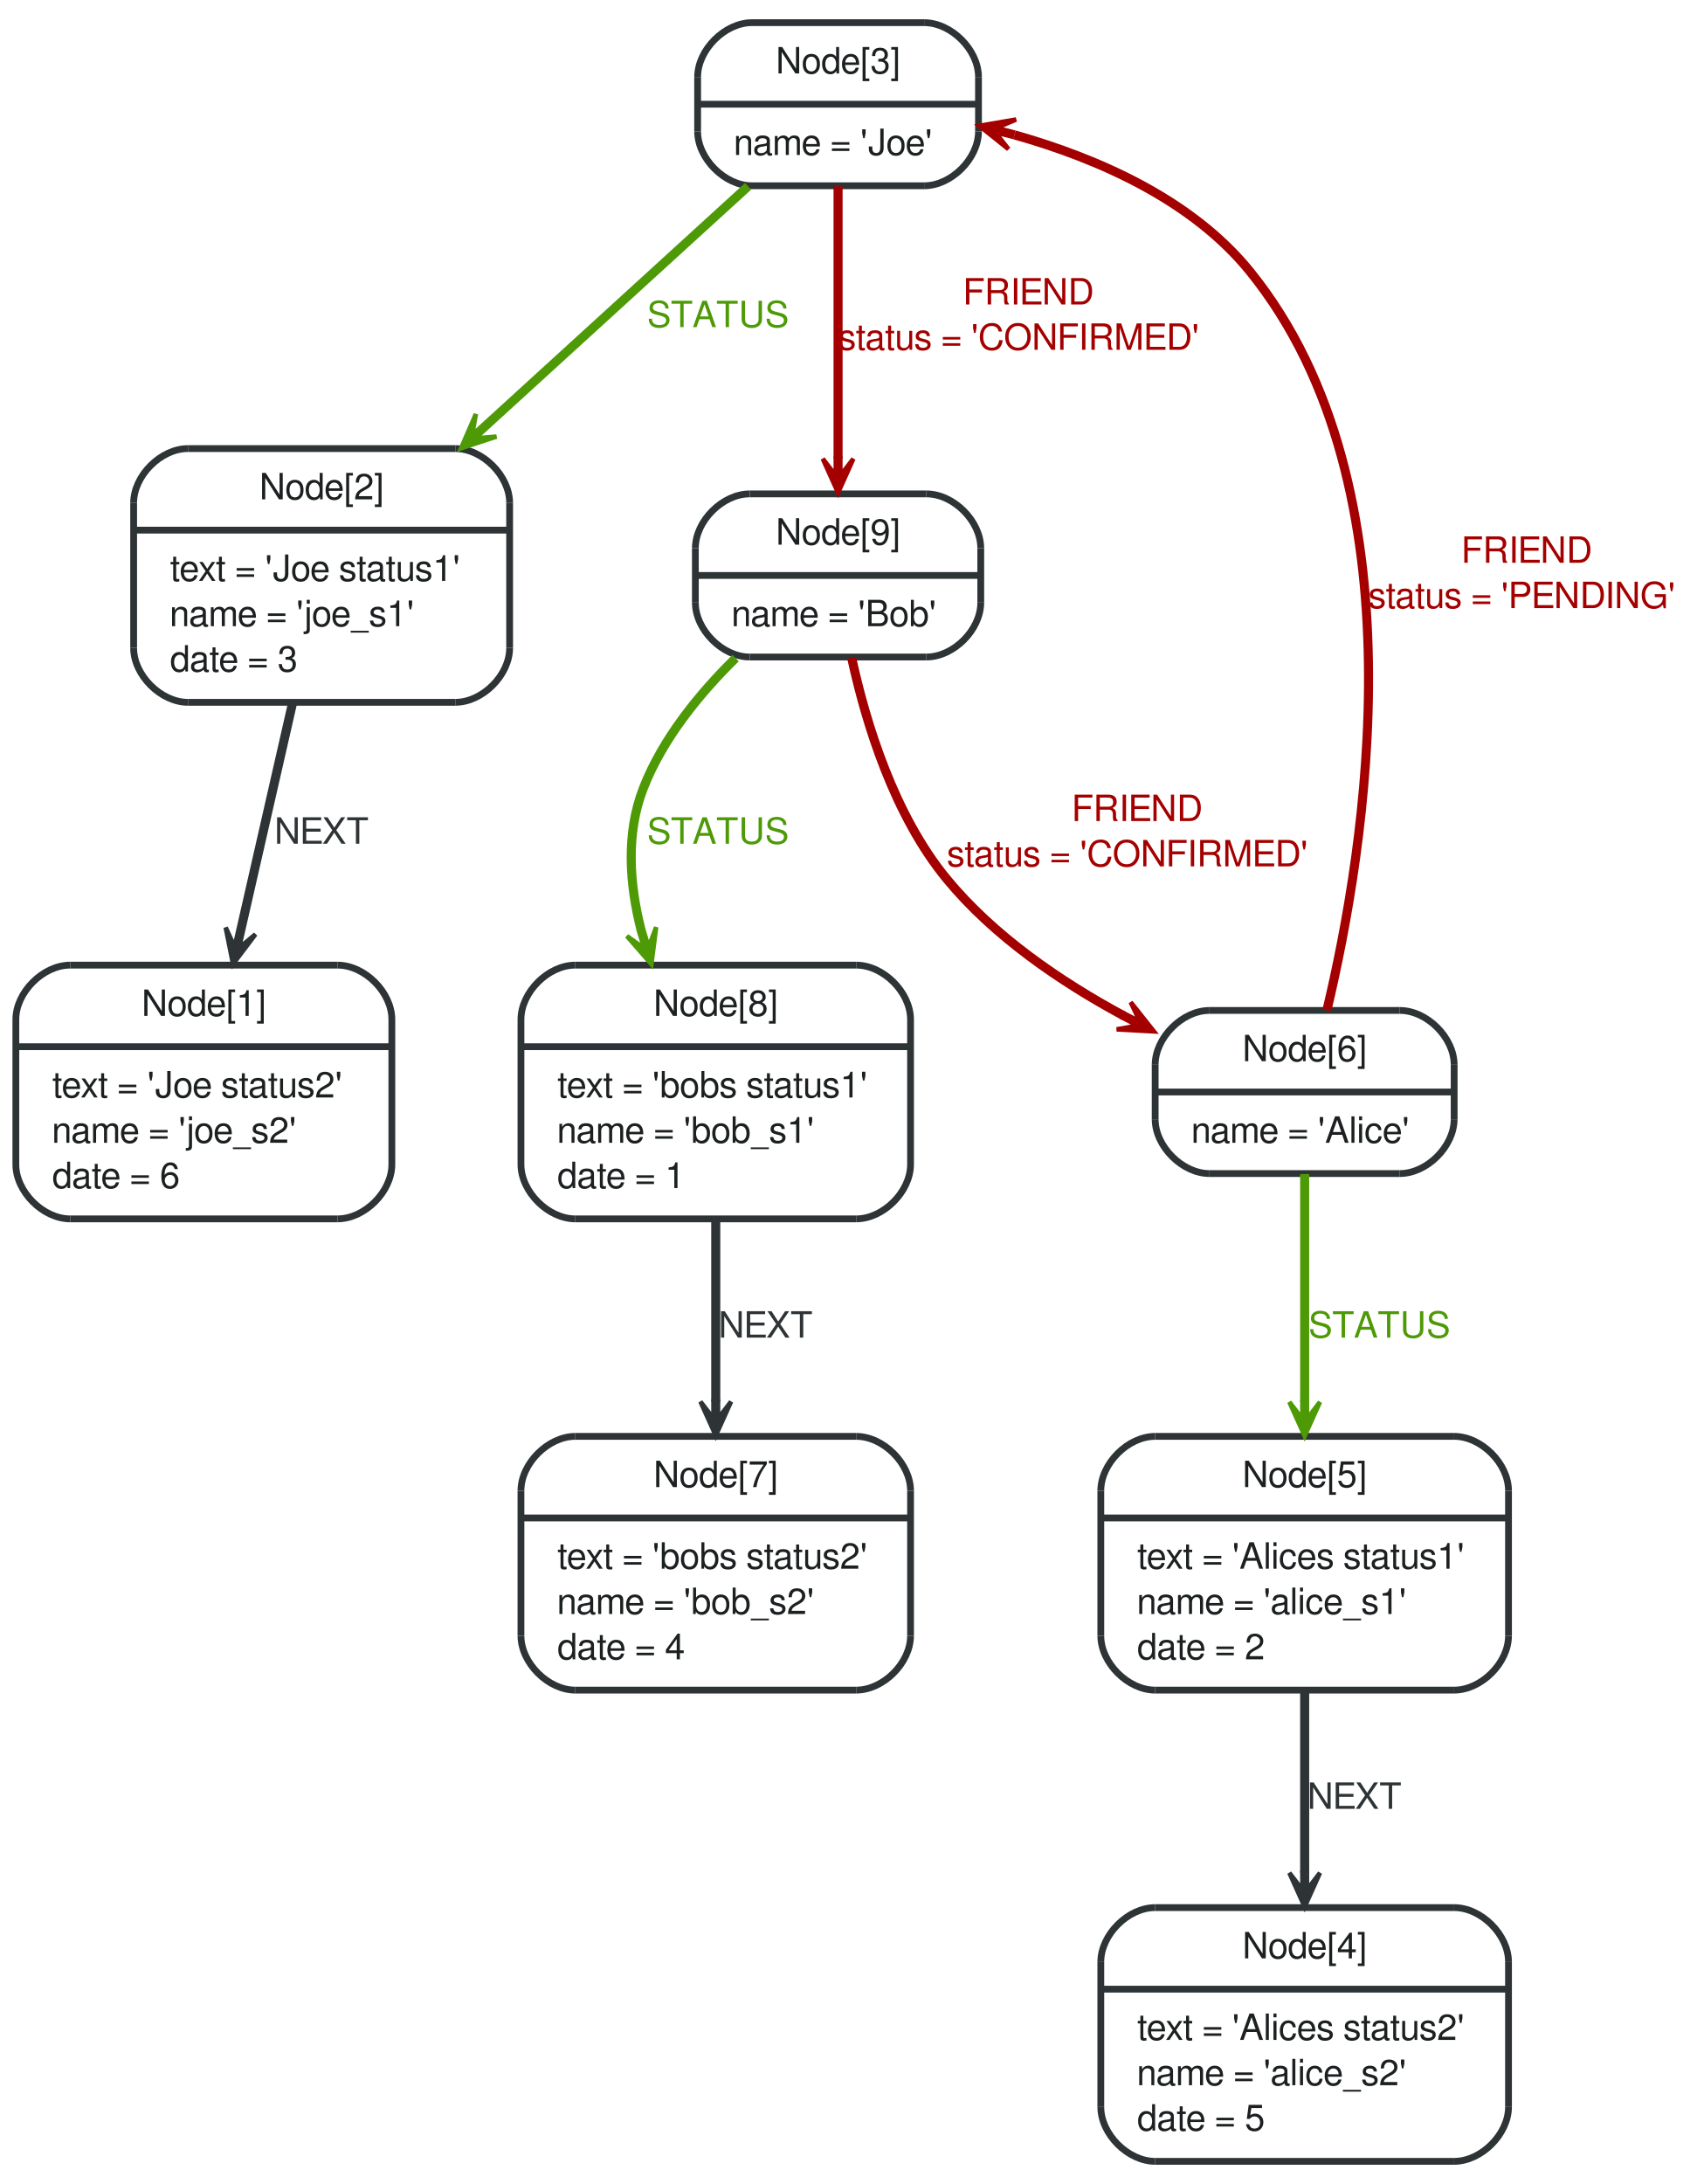
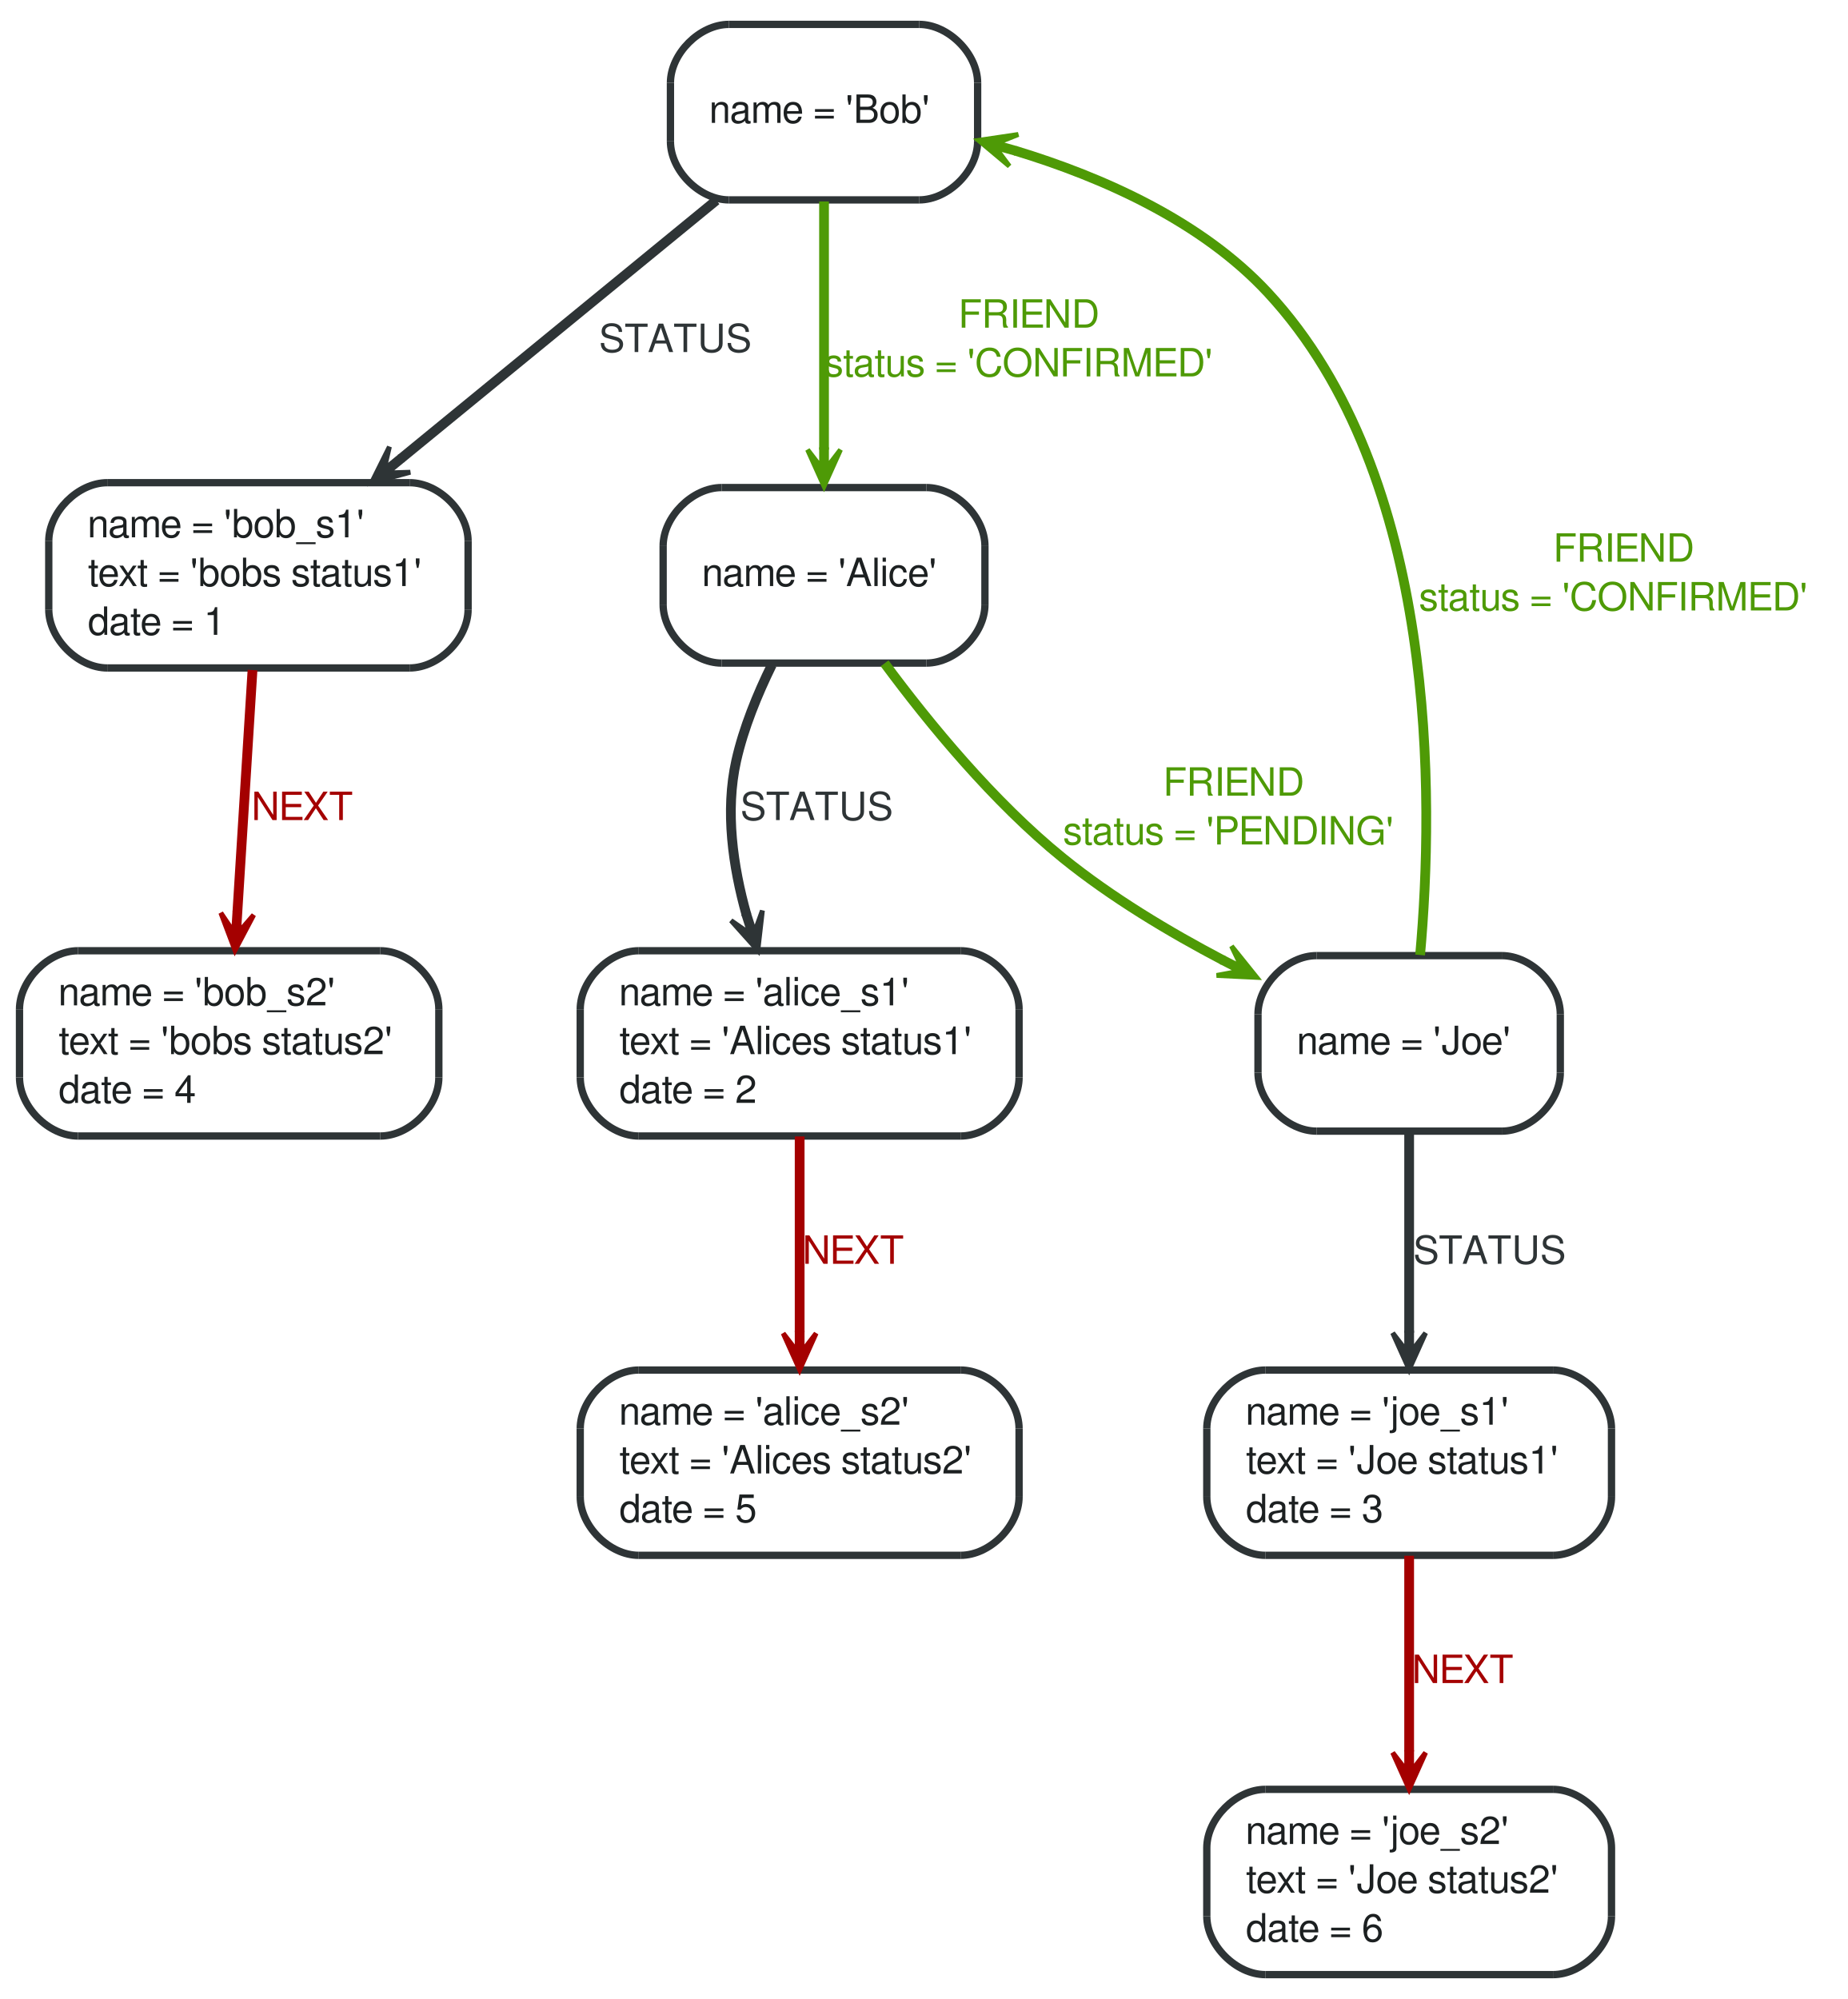
- <svg xmlns="http://www.w3.org/2000/svg" width="376pt" height="482pt" viewBox="0.00 0.00 376.00 482.00">
-   <g id="graph1" class="graph" transform="scale(1 1) rotate(0) translate(4 478)">
-     <polygon fill="white" stroke="white" points="-4,5 -4,-478 373,-478 373,5 -4,5" />
+ <svg xmlns="http://www.w3.org/2000/svg" width="379pt" height="410pt" viewBox="0.00 0.00 379.00 410.00">
+   <g id="graph1" class="graph" transform="scale(1 1) rotate(0) translate(4 406)">
+     <polygon fill="white" stroke="white" points="-4,5 -4,-406 376,-406 376,5 -4,5" />
    <g id="node1" class="node">
-       <polygon fill="#ffffff" stroke="#ffffff" stroke-width="1.5" points="11.5,-209 70.5,-209 82.5,-221 82.5,-253 70.5,-265 11.5,-265 -0.5,-253 -0.5,-221 11.5,-209" />
-       <path fill="#ffffff" stroke="#ffffff" stroke-width="1.5" d="M70.5,-209C76.5,-209 82.5,-215 82.5,-221" />
-       <path fill="#ffffff" stroke="#ffffff" stroke-width="1.5" d="M82.5,-253C82.5,-259 76.5,-265 70.5,-265" />
-       <path fill="#ffffff" stroke="#ffffff" stroke-width="1.5" d="M11.5,-265C5.5,-265 -0.5,-259 -0.5,-253" />
-       <path fill="#ffffff" stroke="#ffffff" stroke-width="1.5" d="M-0.5,-221C-0.5,-215 5.5,-209 11.5,-209" />
-       <polyline fill="none" stroke="#2e3436" stroke-width="1.5" points="11.5,-209 70.5,-209 " />
-       <path fill="none" stroke="#2e3436" stroke-width="1.5" d="M70.5,-209C76.5,-209 82.5,-215 82.5,-221" />
-       <polyline fill="none" stroke="#2e3436" stroke-width="1.5" points="82.5,-221 82.5,-253 " />
-       <path fill="none" stroke="#2e3436" stroke-width="1.5" d="M82.5,-253C82.5,-259 76.5,-265 70.5,-265" />
-       <polyline fill="none" stroke="#2e3436" stroke-width="1.5" points="70.5,-265 11.5,-265 " />
-       <path fill="none" stroke="#2e3436" stroke-width="1.5" d="M11.5,-265C5.5,-265 -0.5,-259 -0.5,-253" />
-       <polyline fill="none" stroke="#2e3436" stroke-width="1.5" points="-0.5,-253 -0.5,-221 " />
-       <path fill="none" stroke="#2e3436" stroke-width="1.5" d="M-0.5,-221C-0.5,-215 5.5,-209 11.5,-209" />
-       <text text-anchor="middle" x="41" y="-253.8" font-family="FreeSans" font-size="8.00" fill="#1c2021">Node[1]</text>
-       <polyline fill="none" stroke="#2e3436" stroke-width="1.5" points="-0.5,-247 82.5,-247 " />
-       <text text-anchor="start" x="7.5" y="-235.8" font-family="FreeSans" font-size="8.00" fill="#1c2021">text = 'Joe status2'</text>
-       <text text-anchor="start" x="7.5" y="-225.8" font-family="FreeSans" font-size="8.00" fill="#1c2021">name = 'joe_s2'</text>
-       <text text-anchor="start" x="7.5" y="-215.8" font-family="FreeSans" font-size="8.00" fill="#1c2021">date = 6</text>
-     </g>
-     <g id="node2" class="node">
-       <polygon fill="#ffffff" stroke="#ffffff" stroke-width="1.5" points="37.5,-323 96.5,-323 108.5,-335 108.5,-367 96.5,-379 37.5,-379 25.5,-367 25.5,-335 37.5,-323" />
-       <path fill="#ffffff" stroke="#ffffff" stroke-width="1.5" d="M96.5,-323C102.5,-323 108.5,-329 108.5,-335" />
-       <path fill="#ffffff" stroke="#ffffff" stroke-width="1.5" d="M108.5,-367C108.5,-373 102.5,-379 96.5,-379" />
-       <path fill="#ffffff" stroke="#ffffff" stroke-width="1.5" d="M37.5,-379C31.5,-379 25.5,-373 25.5,-367" />
-       <path fill="#ffffff" stroke="#ffffff" stroke-width="1.5" d="M25.5,-335C25.5,-329 31.5,-323 37.5,-323" />
-       <polyline fill="none" stroke="#2e3436" stroke-width="1.5" points="37.5,-323 96.5,-323 " />
-       <path fill="none" stroke="#2e3436" stroke-width="1.5" d="M96.5,-323C102.5,-323 108.5,-329 108.5,-335" />
-       <polyline fill="none" stroke="#2e3436" stroke-width="1.5" points="108.5,-335 108.5,-367 " />
-       <path fill="none" stroke="#2e3436" stroke-width="1.5" d="M108.5,-367C108.5,-373 102.5,-379 96.5,-379" />
-       <polyline fill="none" stroke="#2e3436" stroke-width="1.5" points="96.5,-379 37.5,-379 " />
-       <path fill="none" stroke="#2e3436" stroke-width="1.5" d="M37.5,-379C31.5,-379 25.5,-373 25.5,-367" />
-       <polyline fill="none" stroke="#2e3436" stroke-width="1.5" points="25.5,-367 25.5,-335 " />
-       <path fill="none" stroke="#2e3436" stroke-width="1.5" d="M25.5,-335C25.5,-329 31.5,-323 37.5,-323" />
-       <text text-anchor="middle" x="67" y="-367.8" font-family="FreeSans" font-size="8.00" fill="#1c2021">Node[2]</text>
-       <polyline fill="none" stroke="#2e3436" stroke-width="1.5" points="25.5,-361 108.5,-361 " />
-       <text text-anchor="start" x="33.5" y="-349.8" font-family="FreeSans" font-size="8.00" fill="#1c2021">text = 'Joe status1'</text>
-       <text text-anchor="start" x="33.5" y="-339.8" font-family="FreeSans" font-size="8.00" fill="#1c2021">name = 'joe_s1'</text>
-       <text text-anchor="start" x="33.5" y="-329.8" font-family="FreeSans" font-size="8.00" fill="#1c2021">date = 3</text>
+       <polygon fill="#ffffff" stroke="#ffffff" stroke-width="1.5" points="145.5,-365 184.5,-365 196.5,-377 196.5,-389 184.5,-401 145.5,-401 133.5,-389 133.5,-377 145.5,-365" />
+       <path fill="#ffffff" stroke="#ffffff" stroke-width="1.5" d="M184.5,-365C190.5,-365 196.5,-371 196.5,-377" />
+       <path fill="#ffffff" stroke="#ffffff" stroke-width="1.5" d="M196.5,-389C196.5,-395 190.5,-401 184.5,-401" />
+       <path fill="#ffffff" stroke="#ffffff" stroke-width="1.5" d="M145.5,-401C139.5,-401 133.5,-395 133.5,-389" />
+       <path fill="#ffffff" stroke="#ffffff" stroke-width="1.5" d="M133.5,-377C133.5,-371 139.5,-365 145.5,-365" />
+       <polyline fill="none" stroke="#2e3436" stroke-width="1.5" points="145.5,-365 184.5,-365 " />
+       <path fill="none" stroke="#2e3436" stroke-width="1.5" d="M184.5,-365C190.5,-365 196.5,-371 196.5,-377" />
+       <polyline fill="none" stroke="#2e3436" stroke-width="1.5" points="196.5,-377 196.5,-389 " />
+       <path fill="none" stroke="#2e3436" stroke-width="1.5" d="M196.5,-389C196.5,-395 190.5,-401 184.5,-401" />
+       <polyline fill="none" stroke="#2e3436" stroke-width="1.5" points="184.5,-401 145.5,-401 " />
+       <path fill="none" stroke="#2e3436" stroke-width="1.5" d="M145.5,-401C139.5,-401 133.5,-395 133.5,-389" />
+       <polyline fill="none" stroke="#2e3436" stroke-width="1.5" points="133.5,-389 133.5,-377 " />
+       <path fill="none" stroke="#2e3436" stroke-width="1.5" d="M133.5,-377C133.5,-371 139.5,-365 145.5,-365" />
+       <text text-anchor="start" x="141.5" y="-380.8" font-family="FreeSans" font-size="8.00" fill="#1c2021">name = 'Bob'</text>
+     </g>
+     <g id="node3" class="node">
+       <polygon fill="#ffffff" stroke="#ffffff" stroke-width="1.5" points="18,-269 80,-269 92,-281 92,-295 80,-307 18,-307 6,-295 6,-281 18,-269" />
+       <path fill="#ffffff" stroke="#ffffff" stroke-width="1.5" d="M80,-269C86,-269 92,-275 92,-281" />
+       <path fill="#ffffff" stroke="#ffffff" stroke-width="1.5" d="M92,-295C92,-301 86,-307 80,-307" />
+       <path fill="#ffffff" stroke="#ffffff" stroke-width="1.5" d="M18,-307C12,-307 6,-301 6,-295" />
+       <path fill="#ffffff" stroke="#ffffff" stroke-width="1.5" d="M6,-281C6,-275 12,-269 18,-269" />
+       <polyline fill="none" stroke="#2e3436" stroke-width="1.5" points="18,-269 80,-269 " />
+       <path fill="none" stroke="#2e3436" stroke-width="1.5" d="M80,-269C86,-269 92,-275 92,-281" />
+       <polyline fill="none" stroke="#2e3436" stroke-width="1.5" points="92,-281 92,-295 " />
+       <path fill="none" stroke="#2e3436" stroke-width="1.5" d="M92,-295C92,-301 86,-307 80,-307" />
+       <polyline fill="none" stroke="#2e3436" stroke-width="1.5" points="80,-307 18,-307 " />
+       <path fill="none" stroke="#2e3436" stroke-width="1.5" d="M18,-307C12,-307 6,-301 6,-295" />
+       <polyline fill="none" stroke="#2e3436" stroke-width="1.5" points="6,-295 6,-281 " />
+       <path fill="none" stroke="#2e3436" stroke-width="1.5" d="M6,-281C6,-275 12,-269 18,-269" />
+       <text text-anchor="start" x="14" y="-295.8" font-family="FreeSans" font-size="8.00" fill="#1c2021">name = 'bob_s1'</text>
+       <text text-anchor="start" x="14" y="-285.8" font-family="FreeSans" font-size="8.00" fill="#1c2021">text = 'bobs status1'</text>
+       <text text-anchor="start" x="14" y="-275.8" font-family="FreeSans" font-size="8.00" fill="#1c2021">date = 1</text>
    </g>
    <g id="edge2" class="edge">
-       <path fill="none" stroke="#2e3436" stroke-width="2" d="M60.573,-322.82C57.136,-307.748 52.866,-289.027 49.192,-272.92" />
-       <polygon fill="#2e3436" stroke="#2e3436" points="47.443,-265.251 52.401,-271.812 48.764,-268.796 49.598,-272.452 49.111,-272.563 48.623,-272.674 47.789,-269.018 45.82,-273.313 47.443,-265.251 47.443,-265.251" />
-       <text text-anchor="middle" x="67" y="-291.8" font-family="FreeSans" font-size="8.00" fill="#2e3436">NEXT</text>
-     </g>
-     <g id="node4" class="node">
-       <polygon fill="#ffffff" stroke="#ffffff" stroke-width="1.5" points="162,-437 200,-437 212,-449 212,-461 200,-473 162,-473 150,-461 150,-449 162,-437" />
-       <path fill="#ffffff" stroke="#ffffff" stroke-width="1.5" d="M200,-437C206,-437 212,-443 212,-449" />
-       <path fill="#ffffff" stroke="#ffffff" stroke-width="1.5" d="M212,-461C212,-467 206,-473 200,-473" />
-       <path fill="#ffffff" stroke="#ffffff" stroke-width="1.5" d="M162,-473C156,-473 150,-467 150,-461" />
-       <path fill="#ffffff" stroke="#ffffff" stroke-width="1.5" d="M150,-449C150,-443 156,-437 162,-437" />
-       <polyline fill="none" stroke="#2e3436" stroke-width="1.5" points="162,-437 200,-437 " />
-       <path fill="none" stroke="#2e3436" stroke-width="1.5" d="M200,-437C206,-437 212,-443 212,-449" />
-       <polyline fill="none" stroke="#2e3436" stroke-width="1.5" points="212,-449 212,-461 " />
-       <path fill="none" stroke="#2e3436" stroke-width="1.5" d="M212,-461C212,-467 206,-473 200,-473" />
-       <polyline fill="none" stroke="#2e3436" stroke-width="1.5" points="200,-473 162,-473 " />
-       <path fill="none" stroke="#2e3436" stroke-width="1.5" d="M162,-473C156,-473 150,-467 150,-461" />
-       <polyline fill="none" stroke="#2e3436" stroke-width="1.5" points="150,-461 150,-449 " />
-       <path fill="none" stroke="#2e3436" stroke-width="1.5" d="M150,-449C150,-443 156,-437 162,-437" />
-       <text text-anchor="middle" x="181" y="-461.8" font-family="FreeSans" font-size="8.00" fill="#1c2021">Node[3]</text>
-       <polyline fill="none" stroke="#2e3436" stroke-width="1.5" points="150,-455 212,-455 " />
-       <text text-anchor="start" x="158" y="-443.8" font-family="FreeSans" font-size="8.00" fill="#1c2021">name = 'Joe'</text>
+       <path fill="none" stroke="#2e3436" stroke-width="2" d="M142.908,-364.908C124.56,-349.881 98.307,-328.381 78.222,-311.932" />
+       <polygon fill="#2e3436" stroke="#2e3436" points="72.202,-307.002 80.143,-309.143 75.42,-308.991 78.321,-311.367 78.004,-311.754 77.688,-312.141 74.787,-309.765 75.866,-314.365 72.202,-307.002 72.202,-307.002" />
+       <text text-anchor="middle" x="134.5" y="-333.8" font-family="FreeSans" font-size="8.00" fill="#2e3436">STATUS</text>
+     </g>
+     <g id="node5" class="node">
+       <polygon fill="#ffffff" stroke="#ffffff" stroke-width="1.5" points="144,-270 186,-270 198,-282 198,-294 186,-306 144,-306 132,-294 132,-282 144,-270" />
+       <path fill="#ffffff" stroke="#ffffff" stroke-width="1.5" d="M186,-270C192,-270 198,-276 198,-282" />
+       <path fill="#ffffff" stroke="#ffffff" stroke-width="1.5" d="M198,-294C198,-300 192,-306 186,-306" />
+       <path fill="#ffffff" stroke="#ffffff" stroke-width="1.5" d="M144,-306C138,-306 132,-300 132,-294" />
+       <path fill="#ffffff" stroke="#ffffff" stroke-width="1.5" d="M132,-282C132,-276 138,-270 144,-270" />
+       <polyline fill="none" stroke="#2e3436" stroke-width="1.5" points="144,-270 186,-270 " />
+       <path fill="none" stroke="#2e3436" stroke-width="1.5" d="M186,-270C192,-270 198,-276 198,-282" />
+       <polyline fill="none" stroke="#2e3436" stroke-width="1.5" points="198,-282 198,-294 " />
+       <path fill="none" stroke="#2e3436" stroke-width="1.5" d="M198,-294C198,-300 192,-306 186,-306" />
+       <polyline fill="none" stroke="#2e3436" stroke-width="1.5" points="186,-306 144,-306 " />
+       <path fill="none" stroke="#2e3436" stroke-width="1.5" d="M144,-306C138,-306 132,-300 132,-294" />
+       <polyline fill="none" stroke="#2e3436" stroke-width="1.5" points="132,-294 132,-282 " />
+       <path fill="none" stroke="#2e3436" stroke-width="1.5" d="M132,-282C132,-276 138,-270 144,-270" />
+       <text text-anchor="start" x="140" y="-285.8" font-family="FreeSans" font-size="8.00" fill="#1c2021">name = 'Alice'</text>
    </g>
    <g id="edge4" class="edge">
-       <path fill="none" stroke="#4e9a06" stroke-width="2" d="M161.143,-436.885C145.302,-422.434 122.683,-401.799 103.586,-384.377" />
-       <polygon fill="#4e9a06" stroke="#4e9a06" points="97.784,-379.084 105.6,-381.645 100.892,-381.242 103.662,-383.769 103.325,-384.139 102.988,-384.508 100.218,-381.981 101.05,-386.632 97.784,-379.084 97.784,-379.084" />
-       <text text-anchor="middle" x="154.5" y="-405.8" font-family="FreeSans" font-size="8.00" fill="#4e9a06">STATUS</text>
+       <path fill="none" stroke="#4e9a06" stroke-width="2" d="M165,-364.683C165,-350.226 165,-329.881 165,-313.78" />
+       <polygon fill="#4e9a06" stroke="#4e9a06" points="165,-306.261 168.375,-313.761 165.5,-310.011 165.5,-313.761 165,-313.761 164.5,-313.761 164.5,-310.011 161.625,-313.761 165,-306.261 165,-306.261" />
+       <text text-anchor="middle" x="207" y="-338.8" font-family="FreeSans" font-size="8.00" fill="#4e9a06">FRIEND</text>
+       <text text-anchor="start" x="165" y="-328.8" font-family="FreeSans" font-size="8.00" fill="#4e9a06">status = 'CONFIRMED'</text>
    </g>
    <g id="node7" class="node">
-       <polygon fill="#ffffff" stroke="#ffffff" stroke-width="1.5" points="161.5,-333 200.5,-333 212.5,-345 212.5,-357 200.5,-369 161.5,-369 149.5,-357 149.5,-345 161.5,-333" />
-       <path fill="#ffffff" stroke="#ffffff" stroke-width="1.5" d="M200.5,-333C206.5,-333 212.5,-339 212.5,-345" />
-       <path fill="#ffffff" stroke="#ffffff" stroke-width="1.5" d="M212.5,-357C212.5,-363 206.5,-369 200.5,-369" />
-       <path fill="#ffffff" stroke="#ffffff" stroke-width="1.5" d="M161.5,-369C155.5,-369 149.5,-363 149.5,-357" />
-       <path fill="#ffffff" stroke="#ffffff" stroke-width="1.5" d="M149.5,-345C149.5,-339 155.5,-333 161.5,-333" />
-       <polyline fill="none" stroke="#2e3436" stroke-width="1.5" points="161.5,-333 200.5,-333 " />
-       <path fill="none" stroke="#2e3436" stroke-width="1.5" d="M200.5,-333C206.5,-333 212.5,-339 212.5,-345" />
-       <polyline fill="none" stroke="#2e3436" stroke-width="1.5" points="212.5,-345 212.5,-357 " />
-       <path fill="none" stroke="#2e3436" stroke-width="1.5" d="M212.5,-357C212.5,-363 206.5,-369 200.5,-369" />
-       <polyline fill="none" stroke="#2e3436" stroke-width="1.5" points="200.5,-369 161.5,-369 " />
-       <path fill="none" stroke="#2e3436" stroke-width="1.5" d="M161.5,-369C155.5,-369 149.5,-363 149.5,-357" />
-       <polyline fill="none" stroke="#2e3436" stroke-width="1.5" points="149.5,-357 149.5,-345 " />
-       <path fill="none" stroke="#2e3436" stroke-width="1.5" d="M149.5,-345C149.5,-339 155.5,-333 161.5,-333" />
-       <text text-anchor="middle" x="181" y="-357.8" font-family="FreeSans" font-size="8.00" fill="#1c2021">Node[9]</text>
-       <polyline fill="none" stroke="#2e3436" stroke-width="1.5" points="149.5,-351 212.5,-351 " />
-       <text text-anchor="start" x="157.5" y="-339.8" font-family="FreeSans" font-size="8.00" fill="#1c2021">name = 'Bob'</text>
+       <polygon fill="#ffffff" stroke="#ffffff" stroke-width="1.5" points="12,-173 74,-173 86,-185 86,-199 74,-211 12,-211 0,-199 0,-185 12,-173" />
+       <path fill="#ffffff" stroke="#ffffff" stroke-width="1.5" d="M74,-173C80,-173 86,-179 86,-185" />
+       <path fill="#ffffff" stroke="#ffffff" stroke-width="1.5" d="M86,-199C86,-205 80,-211 74,-211" />
+       <path fill="#ffffff" stroke="#ffffff" stroke-width="1.5" d="M12,-211C6,-211 0,-205 0,-199" />
+       <path fill="#ffffff" stroke="#ffffff" stroke-width="1.5" d="M0,-185C0,-179 6,-173 12,-173" />
+       <polyline fill="none" stroke="#2e3436" stroke-width="1.5" points="12,-173 74,-173 " />
+       <path fill="none" stroke="#2e3436" stroke-width="1.5" d="M74,-173C80,-173 86,-179 86,-185" />
+       <polyline fill="none" stroke="#2e3436" stroke-width="1.5" points="86,-185 86,-199 " />
+       <path fill="none" stroke="#2e3436" stroke-width="1.5" d="M86,-199C86,-205 80,-211 74,-211" />
+       <polyline fill="none" stroke="#2e3436" stroke-width="1.5" points="74,-211 12,-211 " />
+       <path fill="none" stroke="#2e3436" stroke-width="1.5" d="M12,-211C6,-211 0,-205 0,-199" />
+       <polyline fill="none" stroke="#2e3436" stroke-width="1.5" points="0,-199 0,-185 " />
+       <path fill="none" stroke="#2e3436" stroke-width="1.5" d="M0,-185C0,-179 6,-173 12,-173" />
+       <text text-anchor="start" x="8" y="-199.8" font-family="FreeSans" font-size="8.00" fill="#1c2021">name = 'bob_s2'</text>
+       <text text-anchor="start" x="8" y="-189.8" font-family="FreeSans" font-size="8.00" fill="#1c2021">text = 'bobs status2'</text>
+       <text text-anchor="start" x="8" y="-179.8" font-family="FreeSans" font-size="8.00" fill="#1c2021">date = 4</text>
    </g>
    <g id="edge6" class="edge">
-       <path fill="none" stroke="#a40000" stroke-width="2" d="M181,-436.885C181,-420.284 181,-395.523 181,-376.847" />
-       <polygon fill="#a40000" stroke="#a40000" points="181,-369.257 184.375,-376.757 181.5,-373.007 181.5,-376.757 181,-376.757 180.5,-376.757 180.5,-373.007 177.625,-376.757 181,-369.257 181,-369.257" />
-       <text text-anchor="middle" x="223" y="-410.8" font-family="FreeSans" font-size="8.00" fill="#a40000">FRIEND</text>
-       <text text-anchor="start" x="181" y="-400.8" font-family="FreeSans" font-size="8.00" fill="#a40000">status = 'CONFIRMED'</text>
+       <path fill="none" stroke="#a40000" stroke-width="2" d="M47.786,-268.573C46.894,-254.296 45.67,-234.718 44.683,-218.932" />
+       <polygon fill="#a40000" stroke="#a40000" points="44.192,-211.071 48.028,-218.345 44.925,-214.782 45.159,-218.525 44.66,-218.556 44.161,-218.587 43.927,-214.844 41.291,-218.766 44.192,-211.071 44.192,-211.071" />
+       <text text-anchor="middle" x="58" y="-237.8" font-family="FreeSans" font-size="8.00" fill="#a40000">NEXT</text>
+     </g>
+     <g id="node9" class="node">
+       <polygon fill="#ffffff" stroke="#ffffff" stroke-width="1.5" points="127,-173 193,-173 205,-185 205,-199 193,-211 127,-211 115,-199 115,-185 127,-173" />
+       <path fill="#ffffff" stroke="#ffffff" stroke-width="1.5" d="M193,-173C199,-173 205,-179 205,-185" />
+       <path fill="#ffffff" stroke="#ffffff" stroke-width="1.5" d="M205,-199C205,-205 199,-211 193,-211" />
+       <path fill="#ffffff" stroke="#ffffff" stroke-width="1.5" d="M127,-211C121,-211 115,-205 115,-199" />
+       <path fill="#ffffff" stroke="#ffffff" stroke-width="1.5" d="M115,-185C115,-179 121,-173 127,-173" />
+       <polyline fill="none" stroke="#2e3436" stroke-width="1.5" points="127,-173 193,-173 " />
+       <path fill="none" stroke="#2e3436" stroke-width="1.5" d="M193,-173C199,-173 205,-179 205,-185" />
+       <polyline fill="none" stroke="#2e3436" stroke-width="1.5" points="205,-185 205,-199 " />
+       <path fill="none" stroke="#2e3436" stroke-width="1.5" d="M205,-199C205,-205 199,-211 193,-211" />
+       <polyline fill="none" stroke="#2e3436" stroke-width="1.5" points="193,-211 127,-211 " />
+       <path fill="none" stroke="#2e3436" stroke-width="1.5" d="M127,-211C121,-211 115,-205 115,-199" />
+       <polyline fill="none" stroke="#2e3436" stroke-width="1.5" points="115,-199 115,-185 " />
+       <path fill="none" stroke="#2e3436" stroke-width="1.5" d="M115,-185C115,-179 121,-173 127,-173" />
+       <text text-anchor="start" x="123" y="-199.8" font-family="FreeSans" font-size="8.00" fill="#1c2021">name = 'alice_s1'</text>
+       <text text-anchor="start" x="123" y="-189.8" font-family="FreeSans" font-size="8.00" fill="#1c2021">text = 'Alices status1'</text>
+       <text text-anchor="start" x="123" y="-179.8" font-family="FreeSans" font-size="8.00" fill="#1c2021">date = 2</text>
+     </g>
+     <g id="edge8" class="edge">
+       <path fill="none" stroke="#2e3436" stroke-width="2" d="M154.307,-269.651C151.332,-263.596 148.505,-256.695 147,-250 144.673,-239.651 146.311,-228.261 149.105,-218.335" />
+       <polygon fill="#2e3436" stroke="#2e3436" points="151.42,-211.071 152.358,-219.242 150.757,-214.796 149.618,-218.369 149.142,-218.217 148.666,-218.065 149.805,-214.492 145.926,-217.192 151.42,-211.071 151.42,-211.071" />
+       <text text-anchor="middle" x="163.5" y="-237.8" font-family="FreeSans" font-size="8.00" fill="#2e3436">STATUS</text>
    </g>
    <g id="node11" class="node">
-       <polygon fill="#ffffff" stroke="#ffffff" stroke-width="1.5" points="263,-219 305,-219 317,-231 317,-243 305,-255 263,-255 251,-243 251,-231 263,-219" />
-       <path fill="#ffffff" stroke="#ffffff" stroke-width="1.5" d="M305,-219C311,-219 317,-225 317,-231" />
-       <path fill="#ffffff" stroke="#ffffff" stroke-width="1.5" d="M317,-243C317,-249 311,-255 305,-255" />
-       <path fill="#ffffff" stroke="#ffffff" stroke-width="1.5" d="M263,-255C257,-255 251,-249 251,-243" />
-       <path fill="#ffffff" stroke="#ffffff" stroke-width="1.5" d="M251,-231C251,-225 257,-219 263,-219" />
-       <polyline fill="none" stroke="#2e3436" stroke-width="1.5" points="263,-219 305,-219 " />
-       <path fill="none" stroke="#2e3436" stroke-width="1.5" d="M305,-219C311,-219 317,-225 317,-231" />
-       <polyline fill="none" stroke="#2e3436" stroke-width="1.5" points="317,-231 317,-243 " />
-       <path fill="none" stroke="#2e3436" stroke-width="1.5" d="M317,-243C317,-249 311,-255 305,-255" />
-       <polyline fill="none" stroke="#2e3436" stroke-width="1.5" points="305,-255 263,-255 " />
-       <path fill="none" stroke="#2e3436" stroke-width="1.5" d="M263,-255C257,-255 251,-249 251,-243" />
-       <polyline fill="none" stroke="#2e3436" stroke-width="1.5" points="251,-243 251,-231 " />
-       <path fill="none" stroke="#2e3436" stroke-width="1.5" d="M251,-231C251,-225 257,-219 263,-219" />
-       <text text-anchor="middle" x="284" y="-243.8" font-family="FreeSans" font-size="8.00" fill="#1c2021">Node[6]</text>
-       <polyline fill="none" stroke="#2e3436" stroke-width="1.5" points="251,-237 317,-237 " />
-       <text text-anchor="start" x="259" y="-225.8" font-family="FreeSans" font-size="8.00" fill="#1c2021">name = 'Alice'</text>
+       <polygon fill="#ffffff" stroke="#ffffff" stroke-width="1.5" points="266,-174 304,-174 316,-186 316,-198 304,-210 266,-210 254,-198 254,-186 266,-174" />
+       <path fill="#ffffff" stroke="#ffffff" stroke-width="1.5" d="M304,-174C310,-174 316,-180 316,-186" />
+       <path fill="#ffffff" stroke="#ffffff" stroke-width="1.5" d="M316,-198C316,-204 310,-210 304,-210" />
+       <path fill="#ffffff" stroke="#ffffff" stroke-width="1.5" d="M266,-210C260,-210 254,-204 254,-198" />
+       <path fill="#ffffff" stroke="#ffffff" stroke-width="1.5" d="M254,-186C254,-180 260,-174 266,-174" />
+       <polyline fill="none" stroke="#2e3436" stroke-width="1.5" points="266,-174 304,-174 " />
+       <path fill="none" stroke="#2e3436" stroke-width="1.5" d="M304,-174C310,-174 316,-180 316,-186" />
+       <polyline fill="none" stroke="#2e3436" stroke-width="1.5" points="316,-186 316,-198 " />
+       <path fill="none" stroke="#2e3436" stroke-width="1.5" d="M316,-198C316,-204 310,-210 304,-210" />
+       <polyline fill="none" stroke="#2e3436" stroke-width="1.5" points="304,-210 266,-210 " />
+       <path fill="none" stroke="#2e3436" stroke-width="1.5" d="M266,-210C260,-210 254,-204 254,-198" />
+       <polyline fill="none" stroke="#2e3436" stroke-width="1.5" points="254,-198 254,-186 " />
+       <path fill="none" stroke="#2e3436" stroke-width="1.5" d="M254,-186C254,-180 260,-174 266,-174" />
+       <text text-anchor="start" x="262" y="-189.8" font-family="FreeSans" font-size="8.00" fill="#1c2021">name = 'Joe'</text>
+     </g>
+     <g id="edge10" class="edge">
+       <path fill="none" stroke="#4e9a06" stroke-width="2" d="M177.424,-269.952C186.535,-257.635 199.757,-241.526 214,-230 223.9,-221.988 235.744,-214.867 246.896,-209.016" />
+       <polygon fill="#4e9a06" stroke="#4e9a06" points="253.726,-205.541 248.572,-211.95 250.611,-207.687 247.268,-209.388 247.041,-208.942 246.815,-208.497 250.157,-206.796 245.511,-205.934 253.726,-205.541 253.726,-205.541" />
+       <text text-anchor="middle" x="249" y="-242.8" font-family="FreeSans" font-size="8.00" fill="#4e9a06">FRIEND</text>
+       <text text-anchor="start" x="214" y="-232.8" font-family="FreeSans" font-size="8.00" fill="#4e9a06">status = 'PENDING'</text>
+     </g>
+     <g id="node13" class="node">
+       <polygon fill="#ffffff" stroke="#ffffff" stroke-width="1.5" points="127,-87 193,-87 205,-99 205,-113 193,-125 127,-125 115,-113 115,-99 127,-87" />
+       <path fill="#ffffff" stroke="#ffffff" stroke-width="1.5" d="M193,-87C199,-87 205,-93 205,-99" />
+       <path fill="#ffffff" stroke="#ffffff" stroke-width="1.5" d="M205,-113C205,-119 199,-125 193,-125" />
+       <path fill="#ffffff" stroke="#ffffff" stroke-width="1.5" d="M127,-125C121,-125 115,-119 115,-113" />
+       <path fill="#ffffff" stroke="#ffffff" stroke-width="1.5" d="M115,-99C115,-93 121,-87 127,-87" />
+       <polyline fill="none" stroke="#2e3436" stroke-width="1.5" points="127,-87 193,-87 " />
+       <path fill="none" stroke="#2e3436" stroke-width="1.5" d="M193,-87C199,-87 205,-93 205,-99" />
+       <polyline fill="none" stroke="#2e3436" stroke-width="1.5" points="205,-99 205,-113 " />
+       <path fill="none" stroke="#2e3436" stroke-width="1.5" d="M205,-113C205,-119 199,-125 193,-125" />
+       <polyline fill="none" stroke="#2e3436" stroke-width="1.5" points="193,-125 127,-125 " />
+       <path fill="none" stroke="#2e3436" stroke-width="1.5" d="M127,-125C121,-125 115,-119 115,-113" />
+       <polyline fill="none" stroke="#2e3436" stroke-width="1.5" points="115,-113 115,-99 " />
+       <path fill="none" stroke="#2e3436" stroke-width="1.5" d="M115,-99C115,-93 121,-87 127,-87" />
+       <text text-anchor="start" x="123" y="-113.8" font-family="FreeSans" font-size="8.00" fill="#1c2021">name = 'alice_s2'</text>
+       <text text-anchor="start" x="123" y="-103.8" font-family="FreeSans" font-size="8.00" fill="#1c2021">text = 'Alices status2'</text>
+       <text text-anchor="start" x="123" y="-93.8" font-family="FreeSans" font-size="8.00" fill="#1c2021">date = 5</text>
+     </g>
+     <g id="edge12" class="edge">
+       <path fill="none" stroke="#a40000" stroke-width="2" d="M160,-172.914C160,-161.112 160,-145.785 160,-132.779" />
+       <polygon fill="#a40000" stroke="#a40000" points="160,-125.033 163.375,-132.533 160.5,-128.783 160.5,-132.533 160,-132.533 159.5,-132.533 159.5,-128.783 156.625,-132.533 160,-125.033 160,-125.033" />
+       <text text-anchor="middle" x="171" y="-146.8" font-family="FreeSans" font-size="8.00" fill="#a40000">NEXT</text>
+     </g>
+     <g id="edge16" class="edge">
+       <path fill="none" stroke="#4e9a06" stroke-width="2" d="M287.248,-210.129C290.118,-241.99 291.085,-308.224 256,-346 242.392,-360.652 222.16,-369.644 204.226,-375.087" />
+       <polygon fill="#4e9a06" stroke="#4e9a06" points="196.707,-377.209 203.008,-371.924 200.18,-375.709 203.789,-374.691 203.925,-375.172 204.061,-375.653 200.452,-376.672 204.842,-378.42 196.707,-377.209 196.707,-377.209" />
+       <text text-anchor="middle" x="329" y="-290.8" font-family="FreeSans" font-size="8.00" fill="#4e9a06">FRIEND</text>
+       <text text-anchor="start" x="287" y="-280.8" font-family="FreeSans" font-size="8.00" fill="#4e9a06">status = 'CONFIRMED'</text>
+     </g>
+     <g id="node15" class="node">
+       <polygon fill="#ffffff" stroke="#ffffff" stroke-width="1.5" points="255.5,-87 314.5,-87 326.5,-99 326.5,-113 314.5,-125 255.5,-125 243.5,-113 243.5,-99 255.5,-87" />
+       <path fill="#ffffff" stroke="#ffffff" stroke-width="1.5" d="M314.5,-87C320.5,-87 326.5,-93 326.5,-99" />
+       <path fill="#ffffff" stroke="#ffffff" stroke-width="1.5" d="M326.5,-113C326.5,-119 320.5,-125 314.5,-125" />
+       <path fill="#ffffff" stroke="#ffffff" stroke-width="1.5" d="M255.5,-125C249.5,-125 243.5,-119 243.5,-113" />
+       <path fill="#ffffff" stroke="#ffffff" stroke-width="1.5" d="M243.5,-99C243.5,-93 249.5,-87 255.5,-87" />
+       <polyline fill="none" stroke="#2e3436" stroke-width="1.5" points="255.5,-87 314.5,-87 " />
+       <path fill="none" stroke="#2e3436" stroke-width="1.5" d="M314.5,-87C320.5,-87 326.5,-93 326.5,-99" />
+       <polyline fill="none" stroke="#2e3436" stroke-width="1.5" points="326.5,-99 326.5,-113 " />
+       <path fill="none" stroke="#2e3436" stroke-width="1.5" d="M326.5,-113C326.5,-119 320.5,-125 314.5,-125" />
+       <polyline fill="none" stroke="#2e3436" stroke-width="1.5" points="314.5,-125 255.5,-125 " />
+       <path fill="none" stroke="#2e3436" stroke-width="1.5" d="M255.5,-125C249.5,-125 243.5,-119 243.5,-113" />
+       <polyline fill="none" stroke="#2e3436" stroke-width="1.5" points="243.5,-113 243.5,-99 " />
+       <path fill="none" stroke="#2e3436" stroke-width="1.5" d="M243.5,-99C243.5,-93 249.5,-87 255.5,-87" />
+       <text text-anchor="start" x="251.5" y="-113.8" font-family="FreeSans" font-size="8.00" fill="#1c2021">name = 'joe_s1'</text>
+       <text text-anchor="start" x="251.5" y="-103.8" font-family="FreeSans" font-size="8.00" fill="#1c2021">text = 'Joe status1'</text>
+       <text text-anchor="start" x="251.5" y="-93.8" font-family="FreeSans" font-size="8.00" fill="#1c2021">date = 3</text>
+     </g>
+     <g id="edge14" class="edge">
+       <path fill="none" stroke="#2e3436" stroke-width="2" d="M285,-173.762C285,-161.809 285,-145.984 285,-132.633" />
+       <polygon fill="#2e3436" stroke="#2e3436" points="285,-125.106 288.375,-132.606 285.5,-128.856 285.5,-132.606 285,-132.606 284.5,-132.606 284.5,-128.856 281.625,-132.606 285,-125.106 285,-125.106" />
+       <text text-anchor="middle" x="301.5" y="-146.8" font-family="FreeSans" font-size="8.00" fill="#2e3436">STATUS</text>
+     </g>
+     <g id="node18" class="node">
+       <polygon fill="#ffffff" stroke="#ffffff" stroke-width="1.5" points="255.5,-1 314.5,-1 326.5,-13 326.5,-27 314.5,-39 255.5,-39 243.5,-27 243.5,-13 255.5,-1" />
+       <path fill="#ffffff" stroke="#ffffff" stroke-width="1.5" d="M314.5,-1C320.5,-1 326.5,-7 326.5,-13" />
+       <path fill="#ffffff" stroke="#ffffff" stroke-width="1.5" d="M326.5,-27C326.5,-33 320.5,-39 314.5,-39" />
+       <path fill="#ffffff" stroke="#ffffff" stroke-width="1.5" d="M255.5,-39C249.5,-39 243.5,-33 243.5,-27" />
+       <path fill="#ffffff" stroke="#ffffff" stroke-width="1.5" d="M243.5,-13C243.5,-7 249.5,-1 255.5,-1" />
+       <polyline fill="none" stroke="#2e3436" stroke-width="1.5" points="255.5,-1 314.5,-1 " />
+       <path fill="none" stroke="#2e3436" stroke-width="1.5" d="M314.5,-1C320.5,-1 326.5,-7 326.5,-13" />
+       <polyline fill="none" stroke="#2e3436" stroke-width="1.5" points="326.5,-13 326.5,-27 " />
+       <path fill="none" stroke="#2e3436" stroke-width="1.5" d="M326.5,-27C326.5,-33 320.5,-39 314.5,-39" />
+       <polyline fill="none" stroke="#2e3436" stroke-width="1.5" points="314.5,-39 255.5,-39 " />
+       <path fill="none" stroke="#2e3436" stroke-width="1.5" d="M255.5,-39C249.5,-39 243.5,-33 243.5,-27" />
+       <polyline fill="none" stroke="#2e3436" stroke-width="1.5" points="243.5,-27 243.5,-13 " />
+       <path fill="none" stroke="#2e3436" stroke-width="1.5" d="M243.5,-13C243.5,-7 249.5,-1 255.5,-1" />
+       <text text-anchor="start" x="251.5" y="-27.8" font-family="FreeSans" font-size="8.00" fill="#1c2021">name = 'joe_s2'</text>
+       <text text-anchor="start" x="251.5" y="-17.8" font-family="FreeSans" font-size="8.00" fill="#1c2021">text = 'Joe status2'</text>
+       <text text-anchor="start" x="251.5" y="-7.8" font-family="FreeSans" font-size="8.00" fill="#1c2021">date = 6</text>
    </g>
    <g id="edge18" class="edge">
-       <path fill="none" stroke="#a40000" stroke-width="2" d="M184.003,-332.824C187.169,-318.302 193.374,-298.115 205,-284 215.377,-271.403 230.07,-261.37 243.975,-253.863" />
-       <polygon fill="#a40000" stroke="#a40000" points="250.715,-250.38 245.601,-256.821 247.613,-252.546 244.281,-254.267 244.052,-253.823 243.822,-253.379 247.154,-251.657 242.503,-250.824 250.715,-250.38 250.715,-250.38" />
-       <text text-anchor="middle" x="247" y="-296.8" font-family="FreeSans" font-size="8.00" fill="#a40000">FRIEND</text>
-       <text text-anchor="start" x="205" y="-286.8" font-family="FreeSans" font-size="8.00" fill="#a40000">status = 'CONFIRMED'</text>
-     </g>
-     <g id="node15" class="node">
-       <polygon fill="#ffffff" stroke="#ffffff" stroke-width="1.5" points="123,-209 185,-209 197,-221 197,-253 185,-265 123,-265 111,-253 111,-221 123,-209" />
-       <path fill="#ffffff" stroke="#ffffff" stroke-width="1.5" d="M185,-209C191,-209 197,-215 197,-221" />
-       <path fill="#ffffff" stroke="#ffffff" stroke-width="1.5" d="M197,-253C197,-259 191,-265 185,-265" />
-       <path fill="#ffffff" stroke="#ffffff" stroke-width="1.5" d="M123,-265C117,-265 111,-259 111,-253" />
-       <path fill="#ffffff" stroke="#ffffff" stroke-width="1.5" d="M111,-221C111,-215 117,-209 123,-209" />
-       <polyline fill="none" stroke="#2e3436" stroke-width="1.5" points="123,-209 185,-209 " />
-       <path fill="none" stroke="#2e3436" stroke-width="1.5" d="M185,-209C191,-209 197,-215 197,-221" />
-       <polyline fill="none" stroke="#2e3436" stroke-width="1.5" points="197,-221 197,-253 " />
-       <path fill="none" stroke="#2e3436" stroke-width="1.5" d="M197,-253C197,-259 191,-265 185,-265" />
-       <polyline fill="none" stroke="#2e3436" stroke-width="1.5" points="185,-265 123,-265 " />
-       <path fill="none" stroke="#2e3436" stroke-width="1.5" d="M123,-265C117,-265 111,-259 111,-253" />
-       <polyline fill="none" stroke="#2e3436" stroke-width="1.5" points="111,-253 111,-221 " />
-       <path fill="none" stroke="#2e3436" stroke-width="1.5" d="M111,-221C111,-215 117,-209 123,-209" />
-       <text text-anchor="middle" x="154" y="-253.8" font-family="FreeSans" font-size="8.00" fill="#1c2021">Node[8]</text>
-       <polyline fill="none" stroke="#2e3436" stroke-width="1.5" points="111,-247 197,-247 " />
-       <text text-anchor="start" x="119" y="-235.8" font-family="FreeSans" font-size="8.00" fill="#1c2021">text = 'bobs status1'</text>
-       <text text-anchor="start" x="119" y="-225.8" font-family="FreeSans" font-size="8.00" fill="#1c2021">name = 'bob_s1'</text>
-       <text text-anchor="start" x="119" y="-215.8" font-family="FreeSans" font-size="8.00" fill="#1c2021">date = 1</text>
-     </g>
-     <g id="edge16" class="edge">
-       <path fill="none" stroke="#4e9a06" stroke-width="2" d="M158.383,-332.756C150.346,-324.864 142.245,-314.928 138,-304 134.132,-294.043 134.911,-282.878 137.565,-272.56" />
-       <polygon fill="#4e9a06" stroke="#4e9a06" points="139.79,-265.225 140.843,-273.382 139.18,-268.959 138.091,-272.548 137.613,-272.403 137.135,-272.257 138.223,-268.669 134.383,-271.423 139.79,-265.225 139.79,-265.225" />
-       <text text-anchor="middle" x="154.5" y="-291.8" font-family="FreeSans" font-size="8.00" fill="#4e9a06">STATUS</text>
-     </g>
-     <g id="node8" class="node">
-       <polygon fill="#ffffff" stroke="#ffffff" stroke-width="1.5" points="251,-1 317,-1 329,-13 329,-45 317,-57 251,-57 239,-45 239,-13 251,-1" />
-       <path fill="#ffffff" stroke="#ffffff" stroke-width="1.5" d="M317,-1C323,-1 329,-7 329,-13" />
-       <path fill="#ffffff" stroke="#ffffff" stroke-width="1.5" d="M329,-45C329,-51 323,-57 317,-57" />
-       <path fill="#ffffff" stroke="#ffffff" stroke-width="1.5" d="M251,-57C245,-57 239,-51 239,-45" />
-       <path fill="#ffffff" stroke="#ffffff" stroke-width="1.5" d="M239,-13C239,-7 245,-1 251,-1" />
-       <polyline fill="none" stroke="#2e3436" stroke-width="1.5" points="251,-1 317,-1 " />
-       <path fill="none" stroke="#2e3436" stroke-width="1.5" d="M317,-1C323,-1 329,-7 329,-13" />
-       <polyline fill="none" stroke="#2e3436" stroke-width="1.5" points="329,-13 329,-45 " />
-       <path fill="none" stroke="#2e3436" stroke-width="1.5" d="M329,-45C329,-51 323,-57 317,-57" />
-       <polyline fill="none" stroke="#2e3436" stroke-width="1.5" points="317,-57 251,-57 " />
-       <path fill="none" stroke="#2e3436" stroke-width="1.5" d="M251,-57C245,-57 239,-51 239,-45" />
-       <polyline fill="none" stroke="#2e3436" stroke-width="1.5" points="239,-45 239,-13 " />
-       <path fill="none" stroke="#2e3436" stroke-width="1.5" d="M239,-13C239,-7 245,-1 251,-1" />
-       <text text-anchor="middle" x="284" y="-45.8" font-family="FreeSans" font-size="8.00" fill="#1c2021">Node[4]</text>
-       <polyline fill="none" stroke="#2e3436" stroke-width="1.5" points="239,-39 329,-39 " />
-       <text text-anchor="start" x="247" y="-27.8" font-family="FreeSans" font-size="8.00" fill="#1c2021">text = 'Alices status2'</text>
-       <text text-anchor="start" x="247" y="-17.8" font-family="FreeSans" font-size="8.00" fill="#1c2021">name = 'alice_s2'</text>
-       <text text-anchor="start" x="247" y="-7.8" font-family="FreeSans" font-size="8.00" fill="#1c2021">date = 5</text>
-     </g>
-     <g id="node9" class="node">
-       <polygon fill="#ffffff" stroke="#ffffff" stroke-width="1.5" points="251,-105 317,-105 329,-117 329,-149 317,-161 251,-161 239,-149 239,-117 251,-105" />
-       <path fill="#ffffff" stroke="#ffffff" stroke-width="1.5" d="M317,-105C323,-105 329,-111 329,-117" />
-       <path fill="#ffffff" stroke="#ffffff" stroke-width="1.5" d="M329,-149C329,-155 323,-161 317,-161" />
-       <path fill="#ffffff" stroke="#ffffff" stroke-width="1.5" d="M251,-161C245,-161 239,-155 239,-149" />
-       <path fill="#ffffff" stroke="#ffffff" stroke-width="1.5" d="M239,-117C239,-111 245,-105 251,-105" />
-       <polyline fill="none" stroke="#2e3436" stroke-width="1.5" points="251,-105 317,-105 " />
-       <path fill="none" stroke="#2e3436" stroke-width="1.5" d="M317,-105C323,-105 329,-111 329,-117" />
-       <polyline fill="none" stroke="#2e3436" stroke-width="1.5" points="329,-117 329,-149 " />
-       <path fill="none" stroke="#2e3436" stroke-width="1.5" d="M329,-149C329,-155 323,-161 317,-161" />
-       <polyline fill="none" stroke="#2e3436" stroke-width="1.5" points="317,-161 251,-161 " />
-       <path fill="none" stroke="#2e3436" stroke-width="1.5" d="M251,-161C245,-161 239,-155 239,-149" />
-       <polyline fill="none" stroke="#2e3436" stroke-width="1.5" points="239,-149 239,-117 " />
-       <path fill="none" stroke="#2e3436" stroke-width="1.5" d="M239,-117C239,-111 245,-105 251,-105" />
-       <text text-anchor="middle" x="284" y="-149.8" font-family="FreeSans" font-size="8.00" fill="#1c2021">Node[5]</text>
-       <polyline fill="none" stroke="#2e3436" stroke-width="1.5" points="239,-143 329,-143 " />
-       <text text-anchor="start" x="247" y="-131.8" font-family="FreeSans" font-size="8.00" fill="#1c2021">text = 'Alices status1'</text>
-       <text text-anchor="start" x="247" y="-121.8" font-family="FreeSans" font-size="8.00" fill="#1c2021">name = 'alice_s1'</text>
-       <text text-anchor="start" x="247" y="-111.8" font-family="FreeSans" font-size="8.00" fill="#1c2021">date = 2</text>
-     </g>
-     <g id="edge8" class="edge">
-       <path fill="none" stroke="#2e3436" stroke-width="2" d="M284,-104.856C284,-92.486 284,-77.815 284,-64.688" />
-       <polygon fill="#2e3436" stroke="#2e3436" points="284,-57.166 287.375,-64.666 284.5,-60.916 284.5,-64.666 284,-64.666 283.5,-64.666 283.5,-60.916 280.625,-64.666 284,-57.166 284,-57.166" />
-       <text text-anchor="middle" x="295" y="-78.8" font-family="FreeSans" font-size="8.00" fill="#2e3436">NEXT</text>
-     </g>
-     <g id="edge12" class="edge">
-       <path fill="none" stroke="#a40000" stroke-width="2" d="M288.917,-255.067C297.413,-290.619 310.475,-370.338 272,-418 259.158,-433.908 238.39,-443.031 219.934,-448.234" />
-       <polygon fill="#a40000" stroke="#a40000" points="212.195,-450.233 218.613,-445.09 215.701,-448.811 219.332,-447.873 219.457,-448.358 219.582,-448.842 215.951,-449.779 220.301,-451.625 212.195,-450.233 212.195,-450.233" />
-       <text text-anchor="middle" x="333" y="-353.8" font-family="FreeSans" font-size="8.00" fill="#a40000">FRIEND</text>
-       <text text-anchor="start" x="298" y="-343.8" font-family="FreeSans" font-size="8.00" fill="#a40000">status = 'PENDING'</text>
-     </g>
-     <g id="edge10" class="edge">
-       <path fill="none" stroke="#4e9a06" stroke-width="2" d="M284,-218.885C284,-205.057 284,-185.566 284,-168.647" />
-       <polygon fill="#4e9a06" stroke="#4e9a06" points="284,-161.084 287.375,-168.584 284.5,-164.834 284.5,-168.584 284,-168.584 283.5,-168.584 283.5,-164.834 280.625,-168.584 284,-161.084 284,-161.084" />
-       <text text-anchor="middle" x="300.5" y="-182.8" font-family="FreeSans" font-size="8.00" fill="#4e9a06">STATUS</text>
-     </g>
-     <g id="node14" class="node">
-       <polygon fill="#ffffff" stroke="#ffffff" stroke-width="1.5" points="123,-105 185,-105 197,-117 197,-149 185,-161 123,-161 111,-149 111,-117 123,-105" />
-       <path fill="#ffffff" stroke="#ffffff" stroke-width="1.5" d="M185,-105C191,-105 197,-111 197,-117" />
-       <path fill="#ffffff" stroke="#ffffff" stroke-width="1.5" d="M197,-149C197,-155 191,-161 185,-161" />
-       <path fill="#ffffff" stroke="#ffffff" stroke-width="1.5" d="M123,-161C117,-161 111,-155 111,-149" />
-       <path fill="#ffffff" stroke="#ffffff" stroke-width="1.5" d="M111,-117C111,-111 117,-105 123,-105" />
-       <polyline fill="none" stroke="#2e3436" stroke-width="1.5" points="123,-105 185,-105 " />
-       <path fill="none" stroke="#2e3436" stroke-width="1.5" d="M185,-105C191,-105 197,-111 197,-117" />
-       <polyline fill="none" stroke="#2e3436" stroke-width="1.5" points="197,-117 197,-149 " />
-       <path fill="none" stroke="#2e3436" stroke-width="1.5" d="M197,-149C197,-155 191,-161 185,-161" />
-       <polyline fill="none" stroke="#2e3436" stroke-width="1.5" points="185,-161 123,-161 " />
-       <path fill="none" stroke="#2e3436" stroke-width="1.5" d="M123,-161C117,-161 111,-155 111,-149" />
-       <polyline fill="none" stroke="#2e3436" stroke-width="1.5" points="111,-149 111,-117 " />
-       <path fill="none" stroke="#2e3436" stroke-width="1.5" d="M111,-117C111,-111 117,-105 123,-105" />
-       <text text-anchor="middle" x="154" y="-149.8" font-family="FreeSans" font-size="8.00" fill="#1c2021">Node[7]</text>
-       <polyline fill="none" stroke="#2e3436" stroke-width="1.5" points="111,-143 197,-143 " />
-       <text text-anchor="start" x="119" y="-131.8" font-family="FreeSans" font-size="8.00" fill="#1c2021">text = 'bobs status2'</text>
-       <text text-anchor="start" x="119" y="-121.8" font-family="FreeSans" font-size="8.00" fill="#1c2021">name = 'bob_s2'</text>
-       <text text-anchor="start" x="119" y="-111.8" font-family="FreeSans" font-size="8.00" fill="#1c2021">date = 4</text>
-     </g>
-     <g id="edge14" class="edge">
-       <path fill="none" stroke="#2e3436" stroke-width="2" d="M154,-208.856C154,-196.486 154,-181.815 154,-168.688" />
-       <polygon fill="#2e3436" stroke="#2e3436" points="154,-161.166 157.375,-168.666 154.5,-164.916 154.5,-168.666 154,-168.666 153.5,-168.666 153.5,-164.916 150.625,-168.666 154,-161.166 154,-161.166" />
-       <text text-anchor="middle" x="165" y="-182.8" font-family="FreeSans" font-size="8.00" fill="#2e3436">NEXT</text>
+       <path fill="none" stroke="#a40000" stroke-width="2" d="M285,-86.914C285,-75.112 285,-59.785 285,-46.779" />
+       <polygon fill="#a40000" stroke="#a40000" points="285,-39.033 288.375,-46.533 285.5,-42.783 285.5,-46.533 285,-46.533 284.5,-46.533 284.5,-42.783 281.625,-46.533 285,-39.033 285,-39.033" />
+       <text text-anchor="middle" x="296" y="-60.8" font-family="FreeSans" font-size="8.00" fill="#a40000">NEXT</text>
    </g>
  </g>
</svg>
